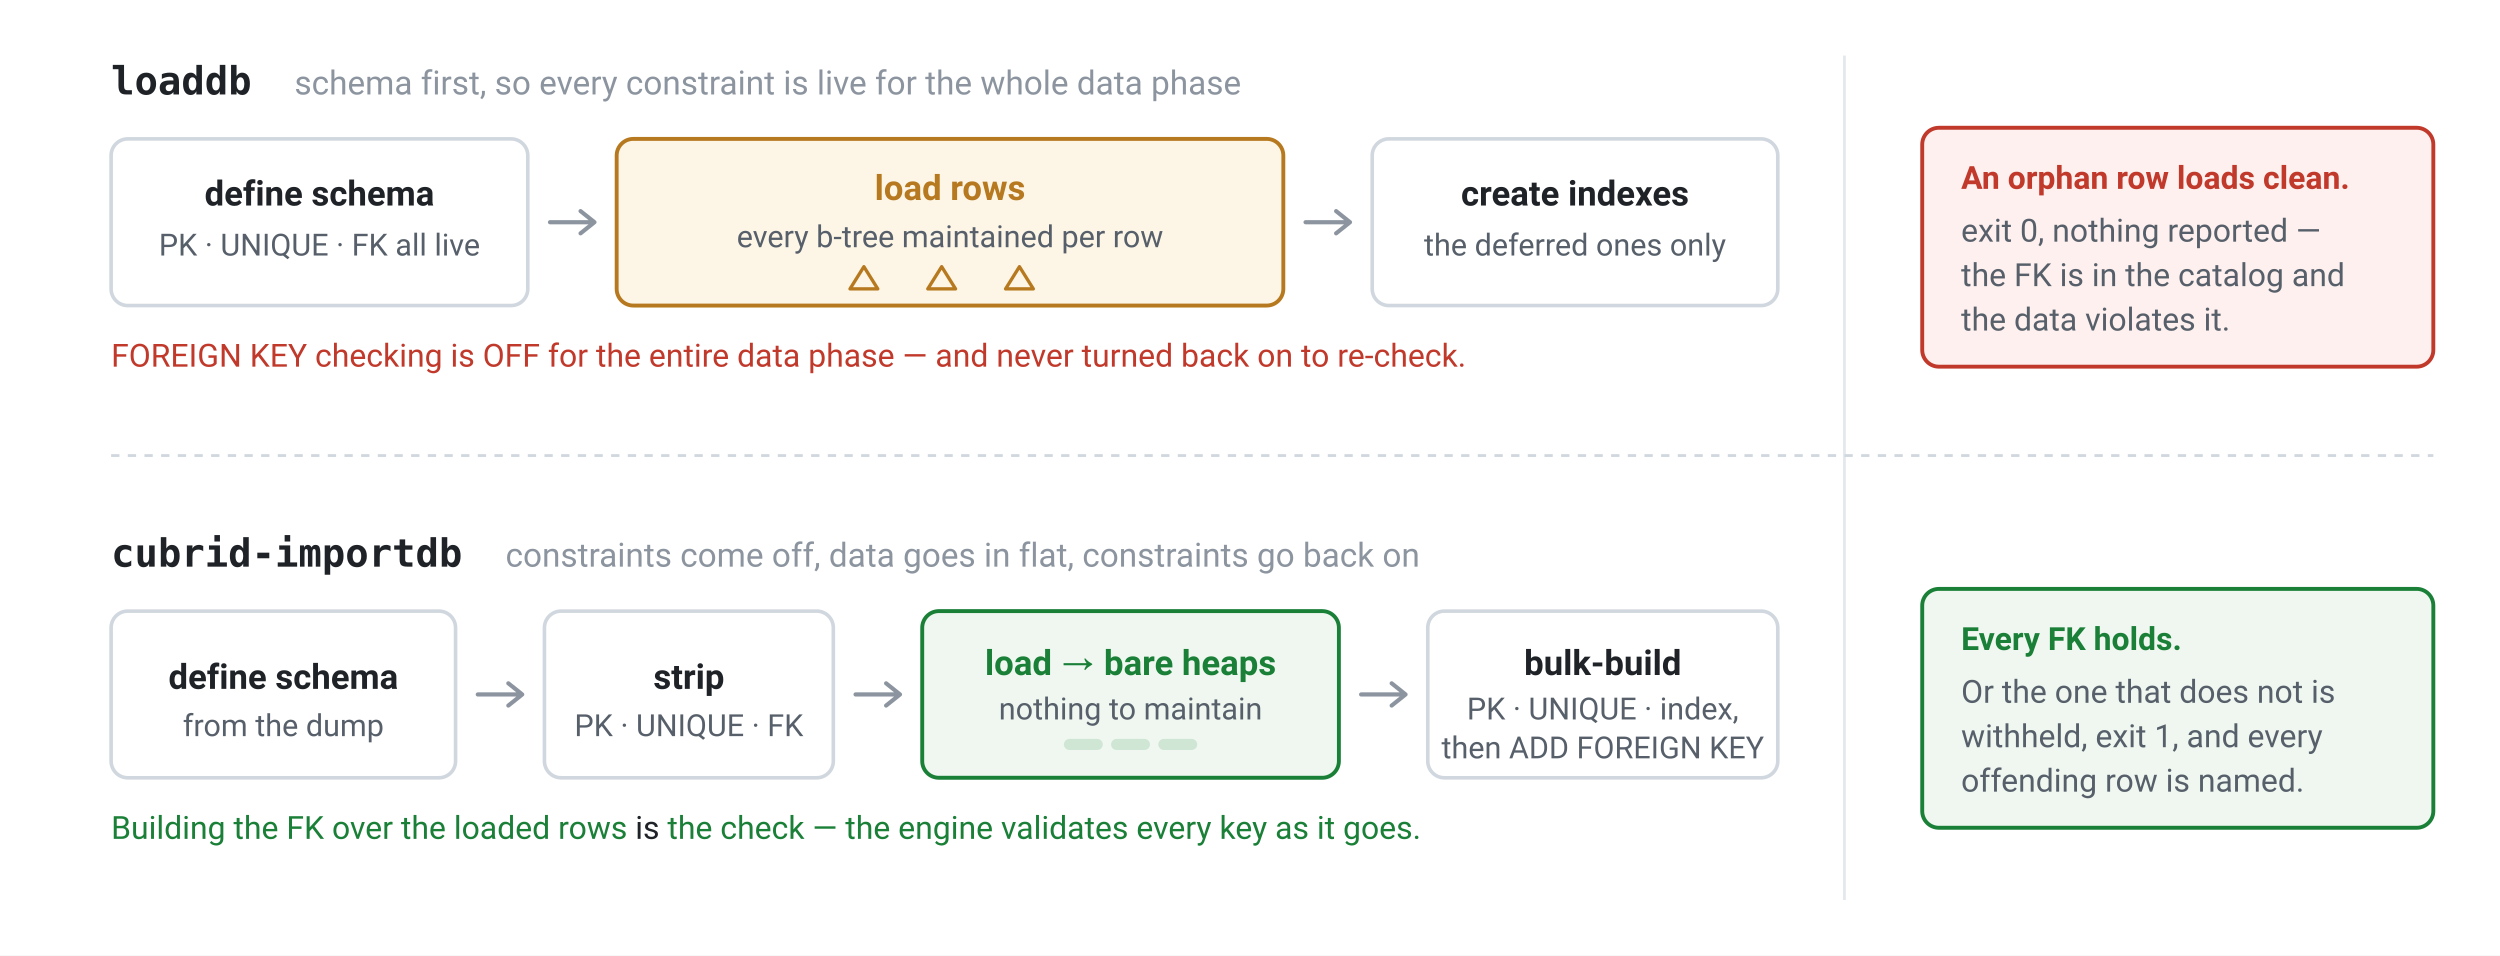
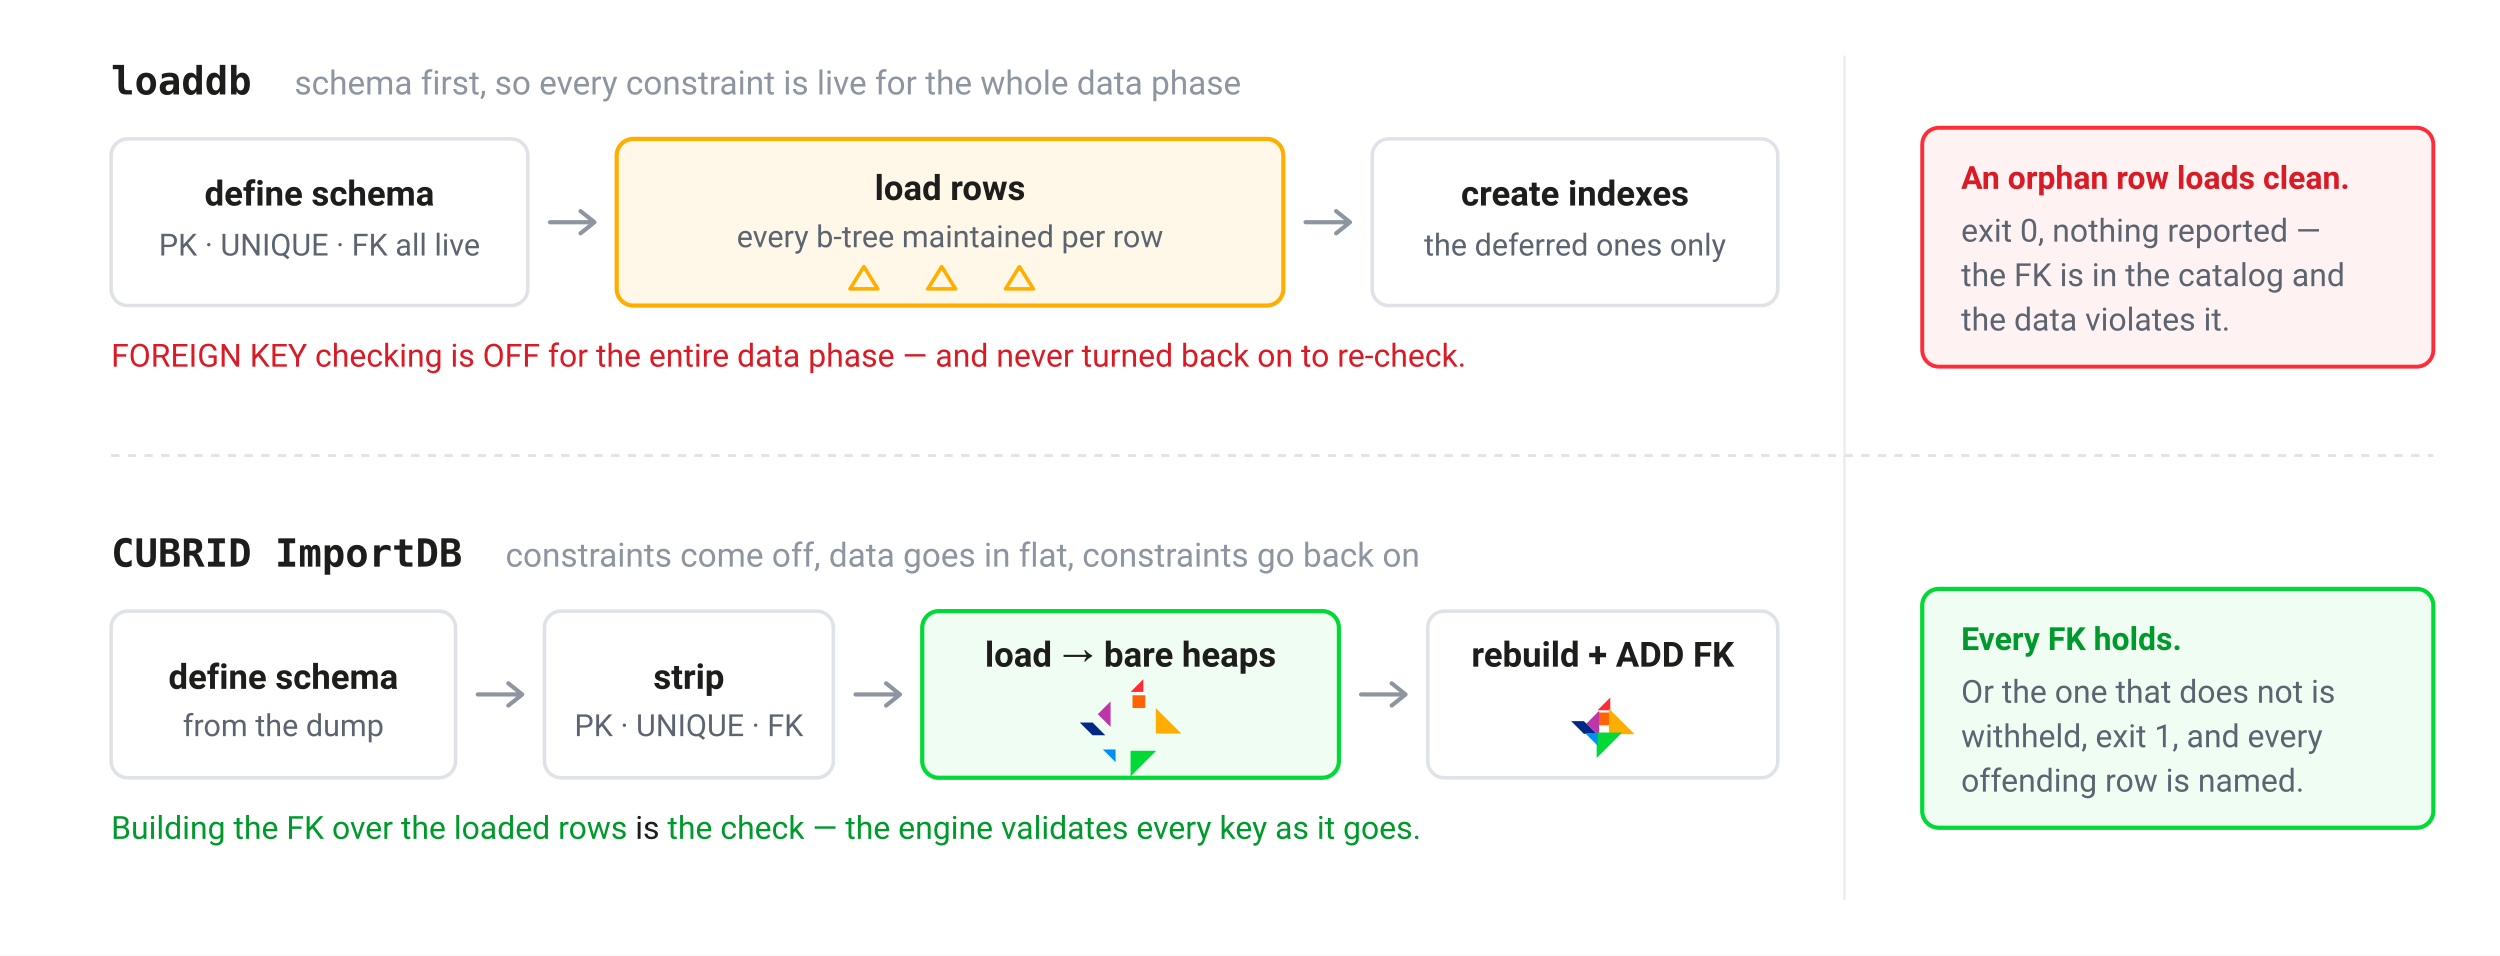
- <svg xmlns="http://www.w3.org/2000/svg" viewBox="0 0 900 344" width="900" height="344" role="img" aria-label="The constraint lifecycle: loaddb keeps every constraint live during the data phase with foreign-key checking off; cubrid-importdb loads into bare heaps and builds the constraints afterwards, so the engine validates every foreign key.">
+ <svg xmlns="http://www.w3.org/2000/svg" viewBox="0 0 900 344" width="900" height="344" role="img" aria-label="The constraint lifecycle: loaddb keeps every constraint live during the data phase with foreign-key checking off; CUBRID ImportDB loads into bare heaps and builds the constraints afterwards, so the engine validates every foreign key.">
  <style>
-     /* Light is the base palette so a renderer that ignores @media still gets a
-        correct picture. No CSS custom properties, for the same reason. */
+     /* CUBRID's brand hues, sampled from the official tangram mark. The logo
+        palette is tuned for fills, not for 11px body text, so text uses darkened
+        variants of the same hues and only fills/strokes get the pure values.
+        Light is the base palette so a renderer that ignores @media still gets a
+        correct picture; no CSS custom properties, for the same reason. */
    .bg      { fill: #ffffff; }
-     .ink     { fill: #1f2328; }
-     .muted   { fill: #57606a; }
-     .faint   { fill: #8c959f; }
-     .bad     { fill: #c0392b; }
-     .good    { fill: #1a7f37; }
-     .warn    { fill: #b7791f; }
-     .box     { fill: #ffffff; stroke: #d0d7de; stroke-width: 1.3; }
-     .box-warn{ fill: #fdf6e7; stroke: #b7791f; stroke-width: 1.4; }
-     .box-good{ fill: #eff7f0; stroke: #1a7f37; stroke-width: 1.4; }
-     .box-bad { fill: #fdf0ee; stroke: #c0392b; stroke-width: 1.4; }
-     .arrow   { fill: none; stroke: #8c959f; stroke-width: 1.5; stroke-linecap: round; stroke-linejoin: round; }
-     .sep     { stroke: #e4e8ec; stroke-width: 1; }
-     .divider { stroke: #d0d7de; stroke-width: 1; stroke-dasharray: 3 3; }
-     .tree    { fill: none; stroke: #b7791f; stroke-width: 1.2; stroke-linejoin: round; }
-     .heap    { fill: none; stroke: #1a7f37; stroke-width: 1.2; }
-     .heapfill{ fill: #cfe6d5; }
+     .ink     { fill: #1D1D1B; }
+     .muted   { fill: #5b6470; }
+     .faint   { fill: #8d95a0; }
+     .bad     { fill: #D91B26; }
+     .good    { fill: #00992B; }
+ 
+     .box     { fill: #ffffff; stroke: #dfe3e8; stroke-width: 1.3; }
+     .box-bad { fill: #fff2f2; stroke: #FF2B36; stroke-width: 1.4; }
+     .box-warn{ fill: #fff8e8; stroke: #FFAE00; stroke-width: 1.5; }
+     .box-good{ fill: #f0fdf3; stroke: #00D936; stroke-width: 1.5; }
+     .arrow   { fill: none; stroke: #8d95a0; stroke-width: 1.5; stroke-linecap: round; stroke-linejoin: round; }
+     .sep     { stroke: #eceff2; stroke-width: 1; }
+     .divider { stroke: #dfe3e8; stroke-width: 1; stroke-dasharray: 3 3; }
+     .btree   { fill: none; stroke: #FFAE00; stroke-width: 1.3; stroke-linejoin: round; }
+ 
+     .tred { fill: #FF2B36; }   .torange  { fill: #FF6305; }
+     .tamber { fill: #FFAE00; } .tgreen   { fill: #00D936; }
+     .tcyan { fill: #0091F8; }  .tmagenta { fill: #BE34A9; }
+     .tnavy { fill: #002887; }

    @media (prefers-color-scheme: dark) {
      .bg      { fill: #0d1117; }
-       .ink     { fill: #e6edf3; }
-       .muted   { fill: #9198a1; }
-       .faint   { fill: #6e7681; }
-       .bad     { fill: #ff7b72; }
-       .good    { fill: #3fb950; }
-       .warn    { fill: #d29922; }
-       .box     { fill: #161b22; stroke: #30363d; }
-       .box-warn{ fill: #221a08; stroke: #d29922; }
-       .box-good{ fill: #0d1f13; stroke: #3fb950; }
-       .box-bad { fill: #251715; stroke: #ff7b72; }
-       .arrow   { stroke: #6e7681; }
-       .sep     { stroke: #21262d; }
-       .divider { stroke: #30363d; }
-       .tree    { stroke: #d29922; }
-       .heap    { stroke: #3fb950; }
-       .heapfill{ fill: #1c3b26; }
+       .ink     { fill: #e9edf2; }
+       .muted   { fill: #98a1ad; }
+       .faint   { fill: #6d7681; }
+       .bad     { fill: #FF6A73; }
+       .good    { fill: #00D936; }
+       .box     { fill: #14181e; stroke: #2b313a; }
+       .box-bad { fill: #241415; stroke: #FF2B36; }
+       .box-warn{ fill: #241d08; stroke: #FFAE00; }
+       .box-good{ fill: #0c2113; stroke: #00D936; }
+       .arrow   { stroke: #6d7681; }
+       .sep     { stroke: #1c222a; }
+       .divider { stroke: #2b313a; }
+       .tnavy   { fill: #4C86E8; }
    }

    .lane  { font-family: ui-monospace, "SFMono-Regular", Menlo, Consolas, monospace;
             font-size: 14px; font-weight: 700; }
    .lanen { font-family: ui-sans-serif, -apple-system, "Segoe UI", Roboto, Helvetica, Arial, sans-serif;
             font-size: 12px; }
    .bt    { font-family: ui-sans-serif, -apple-system, "Segoe UI", Roboto, Helvetica, Arial, sans-serif;
             font-size: 12.5px; font-weight: 600; }
    .bs    { font-family: ui-sans-serif, -apple-system, "Segoe UI", Roboto, Helvetica, Arial, sans-serif;
             font-size: 11px; }
    .note  { font-family: ui-sans-serif, -apple-system, "Segoe UI", Roboto, Helvetica, Arial, sans-serif;
             font-size: 11.5px; }
    .res   { font-family: ui-sans-serif, -apple-system, "Segoe UI", Roboto, Helvetica, Arial, sans-serif;
             font-size: 11.5px; font-weight: 600; }
  </style>
  <rect class="bg" x="0" y="0" width="900" height="344" />
  <text class="lane ink" x="40" y="34">loaddb</text>
  <text class="lanen faint" x="106" y="34">schema first, so every constraint is live for the whole data phase</text>
-   <g>
-     <rect class="box" x="40" y="50" width="150" height="60" rx="6" />
-     <text class="bt ink" x="115" y="74" text-anchor="middle">define schema</text>
-     <text class="bs muted" x="115" y="92" text-anchor="middle">PK · UNIQUE · FK all live</text>
-     <path class="arrow" d="M198,80 H214 M209,76 L214,80 L209,84" />
-     <rect class="box-warn" x="222" y="50" width="240" height="60" rx="6" />
-     <text class="bt warn" x="342" y="72" text-anchor="middle">load rows</text>
-     <text class="bs muted" x="342" y="89" text-anchor="middle">every b-tree maintained per row</text>
-     <g transform="translate(300,94)">
-       <path class="tree" d="M6,10 L11,2 L16,10 Z" />
-       <path class="tree" d="M34,10 L39,2 L44,10 Z" />
-       <path class="tree" d="M62,10 L67,2 L72,10 Z" />
-     </g>
-     <path class="arrow" d="M470,80 H486 M481,76 L486,80 L481,84" />
-     <rect class="box" x="494" y="50" width="146" height="60" rx="6" />
-     <text class="bt ink" x="567" y="74" text-anchor="middle">create indexes</text>
-     <text class="bs muted" x="567" y="92" text-anchor="middle">the deferred ones only</text>
+   <rect class="box" x="40" y="50" width="150" height="60" rx="6" />
+   <text class="bt ink" x="115" y="74" text-anchor="middle">define schema</text>
+   <text class="bs muted" x="115" y="92" text-anchor="middle">PK · UNIQUE · FK all live</text>
+   <path class="arrow" d="M198,80 H214 M209,76 L214,80 L209,84" />
+   <rect class="box-warn" x="222" y="50" width="240" height="60" rx="6" />
+   <text class="bt ink" x="342" y="72" text-anchor="middle">load rows</text>
+   <text class="bs muted" x="342" y="89" text-anchor="middle">every b-tree maintained per row</text>
+   <g transform="translate(300,94)">
+     <path class="btree" d="M6,10 L11,2 L16,10 Z" />
+     <path class="btree" d="M34,10 L39,2 L44,10 Z" />
+     <path class="btree" d="M62,10 L67,2 L72,10 Z" />
  </g>
+   <path class="arrow" d="M470,80 H486 M481,76 L486,80 L481,84" />
+   <rect class="box" x="494" y="50" width="146" height="60" rx="6" />
+   <text class="bt ink" x="567" y="74" text-anchor="middle">create indexes</text>
+   <text class="bs muted" x="567" y="92" text-anchor="middle">the deferred ones only</text>
  <text class="note bad" x="40" y="132">FOREIGN KEY checking is OFF for the entire data phase — and never turned back on to re-check.</text>
  <line class="sep" x1="664" y1="20" x2="664" y2="324" />
  <rect class="box-bad" x="692" y="46" width="184" height="86" rx="6" />
  <text class="res bad" x="706" y="68">An orphan row loads clean.</text>
  <text class="note muted" x="706" y="87">exit 0, nothing reported —</text>
  <text class="note muted" x="706" y="103">the FK is in the catalog and</text>
  <text class="note muted" x="706" y="119">the data violates it.</text>
  <line class="divider" x1="40" y1="164" x2="876" y2="164" />
-   <text class="lane ink" x="40" y="204">cubrid-importdb</text>
+   <text class="lane ink" x="40" y="204">CUBRID ImportDB</text>
  <text class="lanen faint" x="182" y="204">constraints come off, data goes in flat, constraints go back on</text>
-   <g>
-     <rect class="box" x="40" y="220" width="124" height="60" rx="6" />
-     <text class="bt ink" x="102" y="248" text-anchor="middle">define schema</text>
-     <text class="bs muted" x="102" y="265" text-anchor="middle">from the dump</text>
-     <path class="arrow" d="M172,250 H188 M183,246 L188,250 L183,254" />
-     <rect class="box" x="196" y="220" width="104" height="60" rx="6" />
-     <text class="bt ink" x="248" y="248" text-anchor="middle">strip</text>
-     <text class="bs muted" x="248" y="265" text-anchor="middle">PK · UNIQUE · FK</text>
-     <path class="arrow" d="M308,250 H324 M319,246 L324,250 L319,254" />
-     <rect class="box-good" x="332" y="220" width="150" height="60" rx="6" />
-     <text class="bt good" x="407" y="243" text-anchor="middle">load → bare heaps</text>
-     <text class="bs muted" x="407" y="259" text-anchor="middle">nothing to maintain</text>
-     <g transform="translate(383,264)">
-       <rect class="heapfill" x="0" y="2" width="14" height="4" rx="2" />
-       <rect class="heapfill" x="17" y="2" width="14" height="4" rx="2" />
-       <rect class="heapfill" x="34" y="2" width="14" height="4" rx="2" />
-     </g>
-     <path class="arrow" d="M490,250 H506 M501,246 L506,250 L501,254" />
-     <rect class="box" x="514" y="220" width="126" height="60" rx="6" />
-     <text class="bt ink" x="577" y="243" text-anchor="middle">bulk-build</text>
-     <text class="bs muted" x="577" y="259" text-anchor="middle">PK · UNIQUE · index,</text>
-     <text class="bs muted" x="577" y="273" text-anchor="middle">then ADD FOREIGN KEY</text>
-   </g>
+   <rect class="box" x="40" y="220" width="124" height="60" rx="6" />
+   <text class="bt ink" x="102" y="248" text-anchor="middle">define schema</text>
+   <text class="bs muted" x="102" y="265" text-anchor="middle">from the dump</text>
+   <path class="arrow" d="M172,250 H188 M183,246 L188,250 L183,254" />
+   <rect class="box" x="196" y="220" width="104" height="60" rx="6" />
+   <text class="bt ink" x="248" y="248" text-anchor="middle">strip</text>
+   <text class="bs muted" x="248" y="265" text-anchor="middle">PK · UNIQUE · FK</text>
+   <path class="arrow" d="M308,250 H324 M319,246 L324,250 L319,254" />
+   <rect class="box-good" x="332" y="220" width="150" height="60" rx="6" />
+   <text class="bt ink" x="407" y="240" text-anchor="middle">load → bare heaps</text>
+   <polygon class="tred" points="411.6,244.5 407.0,249.1 411.6,249.1" />
+   <polygon class="torange" points="407.7,250.3 412.3,250.3 412.3,254.9 407.7,254.9" />
+   <polygon class="tamber" points="416.1,254.9 416.1,264.1 425.3,264.1" />
+   <polygon class="tmagenta" points="399.8,252.5 399.8,261.7 395.2,257.1" />
+   <polygon class="tnavy" points="388.7,260.1 393.3,260.1 397.9,264.7 393.3,264.7" />
+   <polygon class="tgreen" points="407.0,270.3 416.2,270.3 407.0,279.5" />
+   <polygon class="tcyan" points="397.0,269.8 401.6,269.8 401.6,274.4" />
+   <path class="arrow" d="M490,250 H506 M501,246 L506,250 L501,254" />
+   <rect class="box" x="514" y="220" width="126" height="60" rx="6" />
+   <text class="bt ink" x="577" y="240" text-anchor="middle">rebuild + ADD FK</text>
+   <polygon class="tred" points="579.7,251.1 575.1,255.7 579.7,255.7" />
+   <polygon class="torange" points="574.9,256.5 579.5,256.5 579.5,261.1 574.9,261.1" />
+   <polygon class="tamber" points="579.2,255.1 579.2,264.3 588.4,264.3" />
+   <polygon class="tmagenta" points="575.7,255.9 575.7,265.1 571.1,260.5" />
+   <polygon class="tnavy" points="565.6,259.6 570.2,259.6 574.8,264.2 570.2,264.2" />
+   <polygon class="tgreen" points="574.8,263.7 584.0,263.7 574.8,272.9" />
+   <polygon class="tcyan" points="570.6,263.9 575.2,263.9 575.2,268.5" />
  <text class="note good" x="40" y="302">Building the FK over the loaded rows <tspan class="ink">is</tspan> the check — the engine validates every key as it goes.</text>
  <rect class="box-good" x="692" y="212" width="184" height="86" rx="6" />
  <text class="res good" x="706" y="234">Every FK holds.</text>
  <text class="note muted" x="706" y="253">Or the one that does not is</text>
  <text class="note muted" x="706" y="269">withheld, exit 1, and every</text>
  <text class="note muted" x="706" y="285">offending row is named.</text>
</svg>
